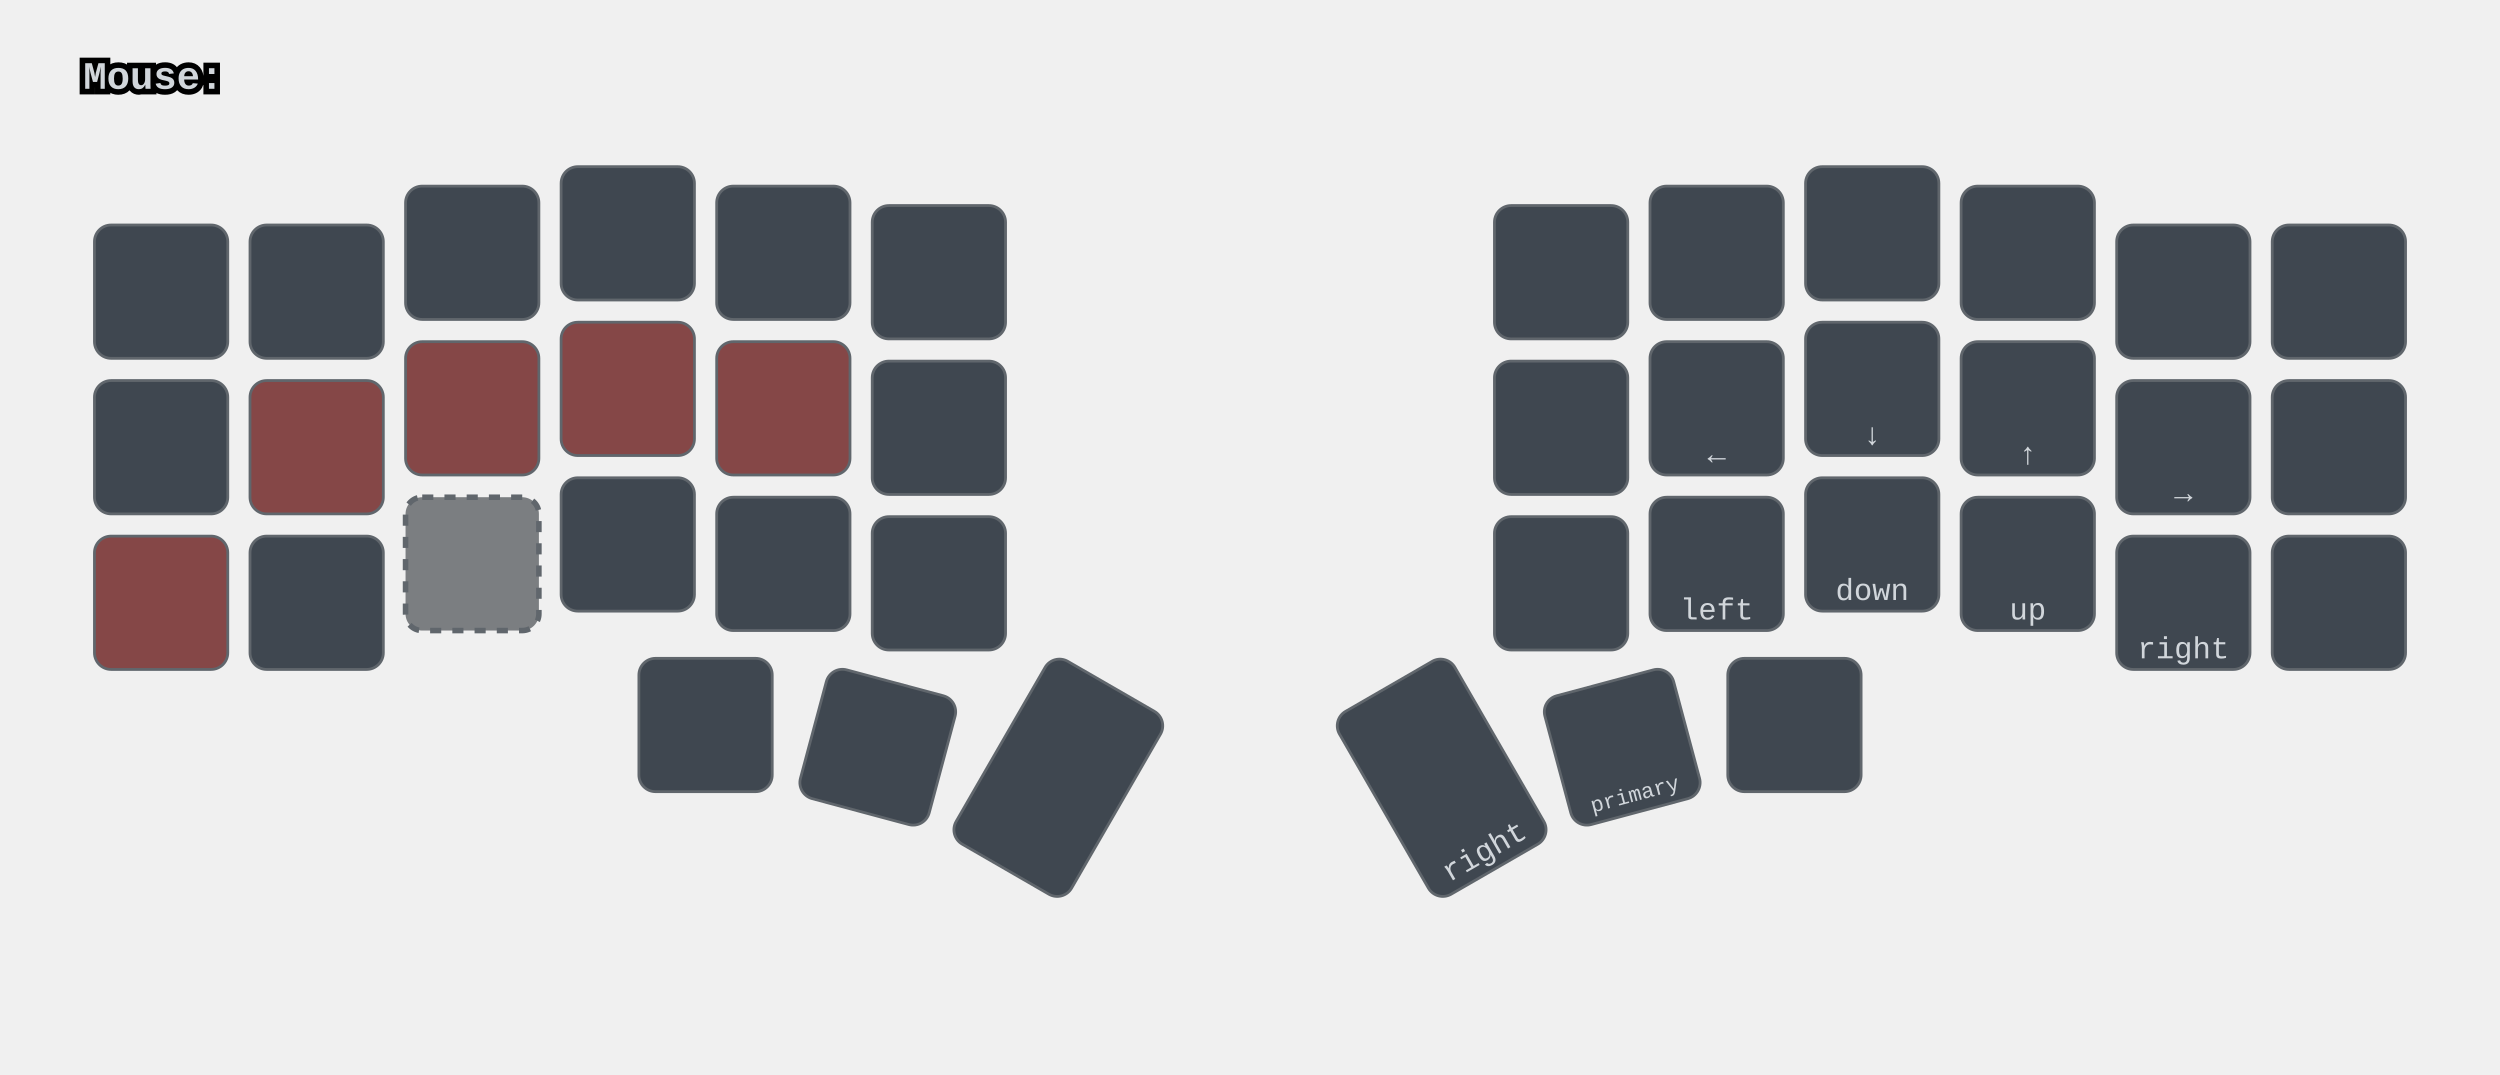
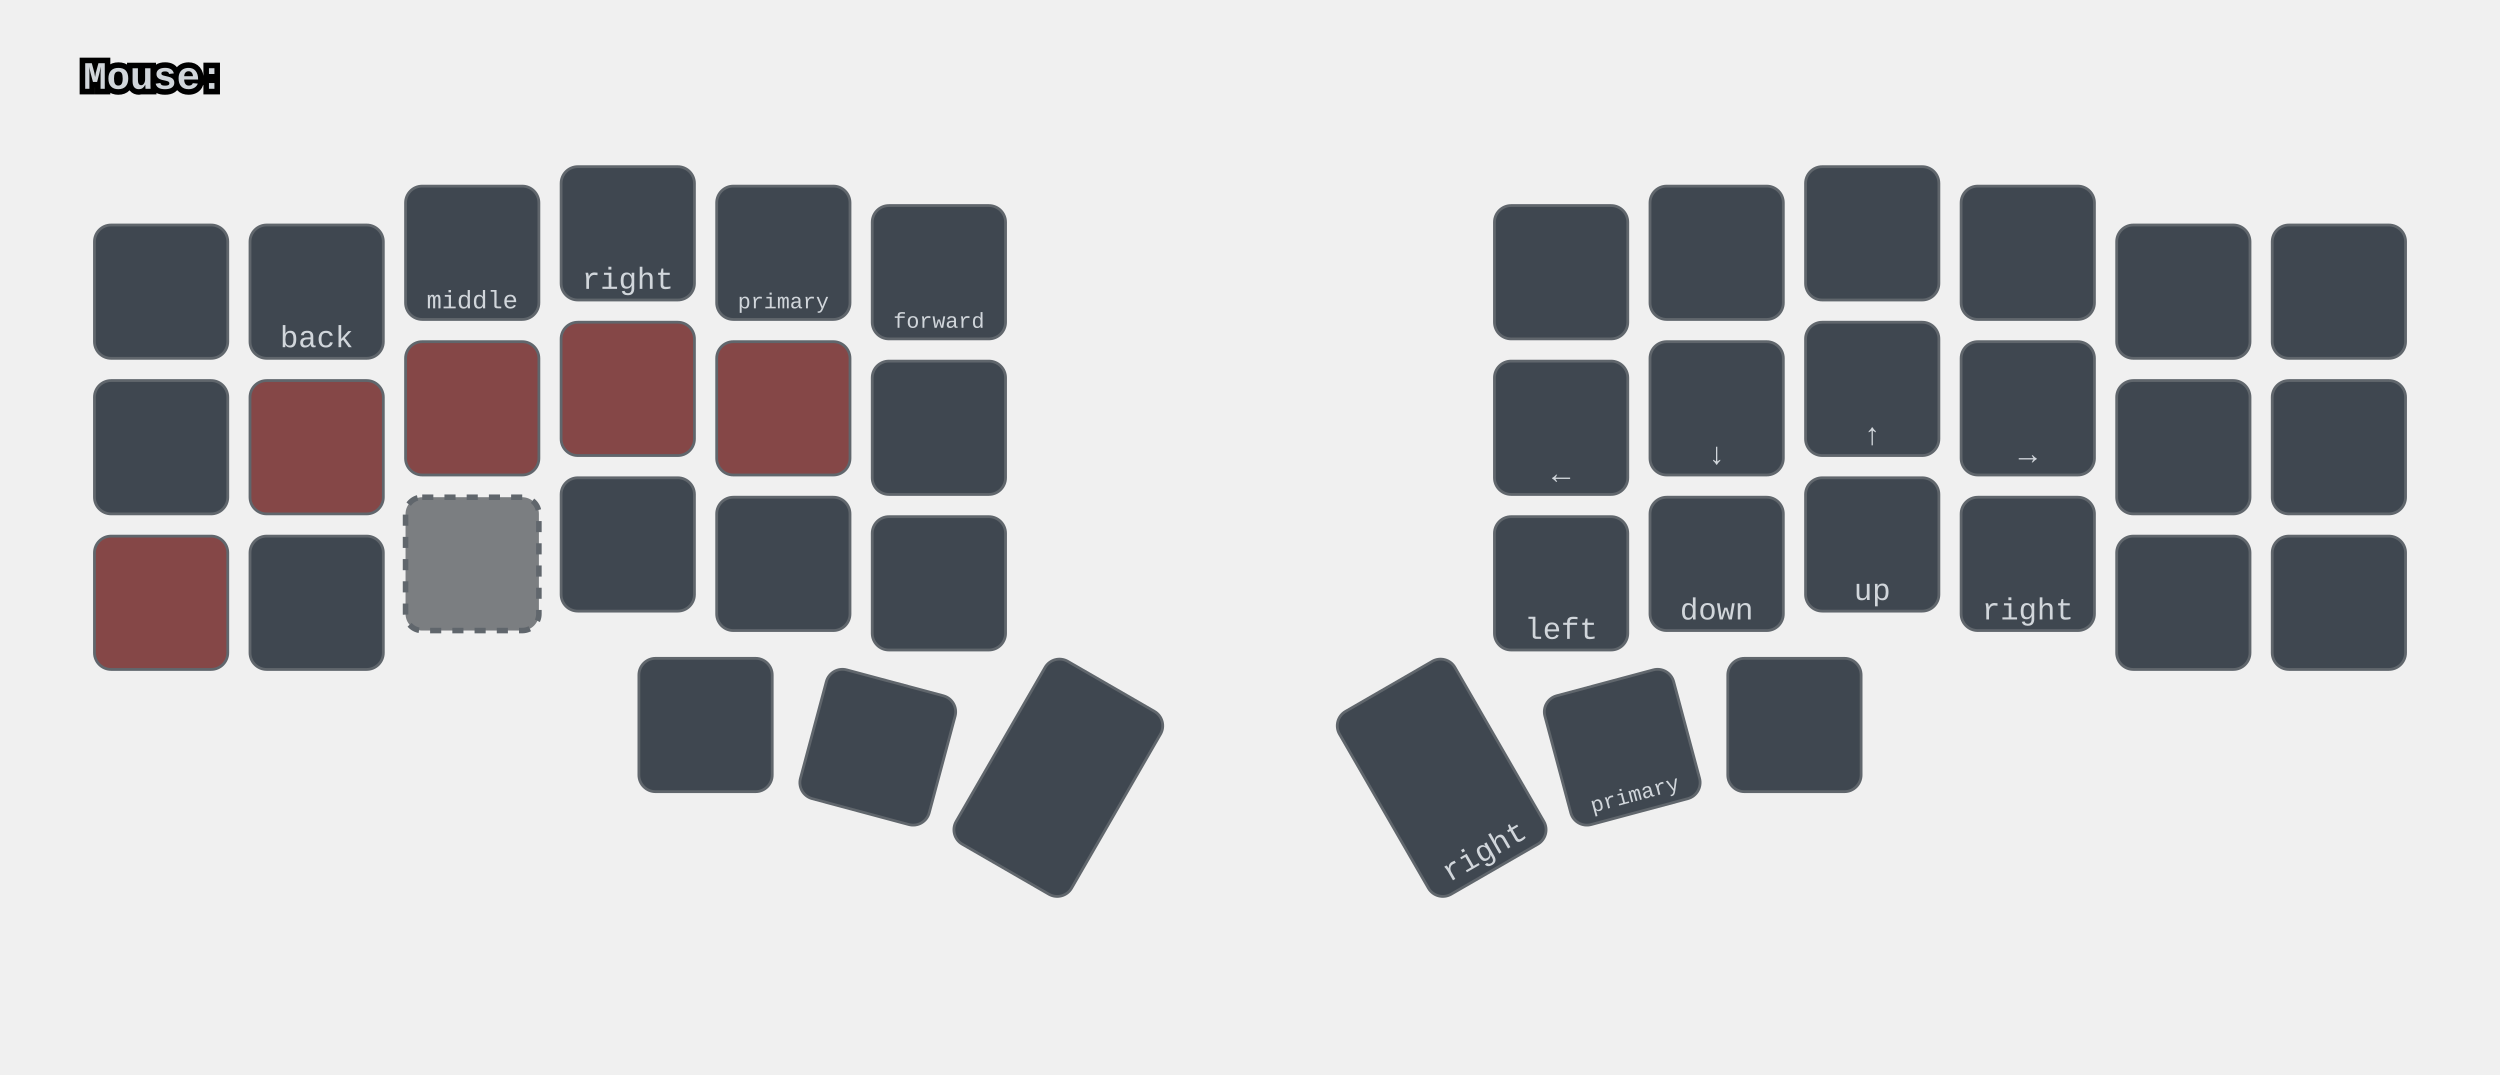
<svg xmlns="http://www.w3.org/2000/svg" xmlns:xlink="http://www.w3.org/1999/xlink" width="900" height="387" viewBox="0 0 900 387" class="keymap">
  <defs>/* start glyphs */
<svg id="mdi:apple-keyboard-caps">
      <svg id="mdi-apple-keyboard-caps" viewBox="0 0 24 24">
        <path d="M15,14V8H17.17L12,2.83L6.83,8H9V14H15M12,0L22,10H17V16H7V10H2L12,0M7,18H17V24H7V18M15,20H9V22H15V20Z" />
      </svg>
    </svg>
    <svg id="mdi:apple-keyboard-command">
      <svg id="mdi-apple-keyboard-command" viewBox="0 0 24 24">
        <path d="M6,2A4,4 0 0,1 10,6V8H14V6A4,4 0 0,1 18,2A4,4 0 0,1 22,6A4,4 0 0,1 18,10H16V14H18A4,4 0 0,1 22,18A4,4 0 0,1 18,22A4,4 0 0,1 14,18V16H10V18A4,4 0 0,1 6,22A4,4 0 0,1 2,18A4,4 0 0,1 6,14H8V10H6A4,4 0 0,1 2,6A4,4 0 0,1 6,2M16,18A2,2 0 0,0 18,20A2,2 0 0,0 20,18A2,2 0 0,0 18,16H16V18M14,10H10V14H14V10M6,16A2,2 0 0,0 4,18A2,2 0 0,0 6,20A2,2 0 0,0 8,18V16H6M8,6A2,2 0 0,0 6,4A2,2 0 0,0 4,6A2,2 0 0,0 6,8H8V6M18,8A2,2 0 0,0 20,6A2,2 0 0,0 18,4A2,2 0 0,0 16,6V8H18Z" />
      </svg>
    </svg>
    <svg id="mdi:apple-keyboard-control">
      <svg id="mdi-apple-keyboard-control" viewBox="0 0 24 24">
        <path d="M19.78,11.78L18.36,13.19L12,6.83L5.64,13.19L4.22,11.78L12,4L19.78,11.78Z" />
      </svg>
    </svg>
    <svg id="mdi:apple-keyboard-option">
      <svg id="mdi-apple-keyboard-option" viewBox="0 0 24 24">
        <path d="M3,4H9.11L16.15,18H21V20H14.88L7.84,6H3V4M14,4H21V6H14V4Z" />
      </svg>
    </svg>
    <svg id="mdi:apple-keyboard-shift">
      <svg id="mdi-apple-keyboard-shift" viewBox="0 0 24 24">
        <path d="M15,18V12H17.17L12,6.83L6.83,12H9V18H15M12,4L22,14H17V20H7V14H2L12,4Z" />
      </svg>
    </svg>
    <svg id="mdi:backspace">
      <svg id="mdi-backspace" viewBox="0 0 24 24">
        <path d="M22,3H7C6.31,3 5.77,3.35 5.41,3.88L0,12L5.41,20.11C5.77,20.64 6.31,21 7,21H22A2,2 0 0,0 24,19V5A2,2 0 0,0 22,3M19,15.59L17.59,17L14,13.41L10.41,17L9,15.59L12.59,12L9,8.41L10.41,7L14,10.59L17.59,7L19,8.41L15.41,12" />
      </svg>
    </svg>
    <svg id="mdi:backspace-reverse">
      <svg id="mdi-backspace-reverse" viewBox="0 0 24 24">
        <path d="M2,21H17C17.7,21 18.2,20.6 18.6,20.1L24,12L18.6,3.9C18.2,3.4 17.7,3 17,3H2A2,2 0 0,0 0,5V19A2,2 0 0,0 2,21M5,8.4L6.4,7L10,10.6L13.6,7L15,8.4L11.4,12L15,15.6L13.6,17L10,13.4L6.4,17L5,15.6L8.6,12" />
      </svg>
    </svg>
    <svg id="mdi:bluetooth-connect">
      <svg id="mdi-bluetooth-connect" viewBox="0 0 24 24">
        <path d="M19,10L17,12L19,14L21,12M14.88,16.29L13,18.17V14.41M13,5.83L14.88,7.71L13,9.58M17.71,7.71L12,2H11V9.58L6.41,5L5,6.41L10.59,12L5,17.58L6.41,19L11,14.41V22H12L17.71,16.29L13.41,12M7,12L5,10L3,12L5,14L7,12Z" />
      </svg>
    </svg>
    <svg id="mdi:bluetooth-off">
      <svg id="mdi-bluetooth-off" viewBox="0 0 24 24">
        <path d="M13,5.83L14.88,7.71L13.28,9.31L14.69,10.72L17.71,7.7L12,2H11V7.03L13,9.03M5.41,4L4,5.41L10.59,12L5,17.59L6.41,19L11,14.41V22H12L16.29,17.71L18.59,20L20,18.59M13,18.17V14.41L14.88,16.29" />
      </svg>
    </svg>
    <svg id="mdi:brightness-5">
      <svg id="mdi-brightness-5" viewBox="0 0 24 24">
        <path d="M12,18A6,6 0 0,1 6,12A6,6 0 0,1 12,6A6,6 0 0,1 18,12A6,6 0 0,1 12,18M20,15.31L23.31,12L20,8.69V4H15.31L12,0.69L8.69,4H4V8.69L0.69,12L4,15.31V20H8.69L12,23.31L15.31,20H20V15.31Z" />
      </svg>
    </svg>
    <svg id="mdi:brightness-7">
      <svg id="mdi-brightness-7" viewBox="0 0 24 24">
        <path d="M12,8A4,4 0 0,0 8,12A4,4 0 0,0 12,16A4,4 0 0,0 16,12A4,4 0 0,0 12,8M12,18A6,6 0 0,1 6,12A6,6 0 0,1 12,6A6,6 0 0,1 18,12A6,6 0 0,1 12,18M20,8.69V4H15.31L12,0.69L8.69,4H4V8.69L0.69,12L4,15.31V20H8.69L12,23.31L15.31,20H20V15.31L23.31,12L20,8.69Z" />
      </svg>
    </svg>
    <svg id="mdi:code-block-tags">
      <svg id="mdi-code-block-tags" viewBox="0 0 24 24">
        <path d="M5.59 3.41L7 4.82L3.82 8L7 11.18L5.59 12.6L1 8L5.59 3.41M11.41 3.41L16 8L11.41 12.6L10 11.18L13.18 8L10 4.82L11.41 3.41M22 6V18C22 19.11 21.11 20 20 20H4C2.9 20 2 19.11 2 18V14H4V18H20V6H17.03V4H20C21.11 4 22 4.89 22 6Z" />
      </svg>
    </svg>
    <svg id="mdi:content-copy">
      <svg id="mdi-content-copy" viewBox="0 0 24 24">
        <path d="M19,21H8V7H19M19,5H8A2,2 0 0,0 6,7V21A2,2 0 0,0 8,23H19A2,2 0 0,0 21,21V7A2,2 0 0,0 19,5M16,1H4A2,2 0 0,0 2,3V17H4V3H16V1Z" />
      </svg>
    </svg>
    <svg id="mdi:content-cut">
      <svg id="mdi-content-cut" viewBox="0 0 24 24">
        <path d="M19,3L13,9L15,11L22,4V3M12,12.5A0.5,0.5 0 0,1 11.5,12A0.5,0.5 0 0,1 12,11.5A0.5,0.5 0 0,1 12.5,12A0.5,0.5 0 0,1 12,12.5M6,20A2,2 0 0,1 4,18C4,16.89 4.9,16 6,16A2,2 0 0,1 8,18C8,19.11 7.1,20 6,20M6,8A2,2 0 0,1 4,6C4,4.89 4.9,4 6,4A2,2 0 0,1 8,6C8,7.11 7.1,8 6,8M9.64,7.64C9.87,7.14 10,6.59 10,6A4,4 0 0,0 6,2A4,4 0 0,0 2,6A4,4 0 0,0 6,10C6.59,10 7.14,9.87 7.64,9.64L10,12L7.64,14.36C7.14,14.13 6.59,14 6,14A4,4 0 0,0 2,18A4,4 0 0,0 6,22A4,4 0 0,0 10,18C10,17.41 9.87,16.86 9.64,16.36L12,14L19,21H22V20L9.64,7.64Z" />
      </svg>
    </svg>
    <svg id="mdi:content-paste">
      <svg id="mdi-content-paste" viewBox="0 0 24 24">
        <path d="M19,20H5V4H7V7H17V4H19M12,2A1,1 0 0,1 13,3A1,1 0 0,1 12,4A1,1 0 0,1 11,3A1,1 0 0,1 12,2M19,2H14.82C14.4,0.84 13.3,0 12,0C10.7,0 9.6,0.84 9.18,2H5A2,2 0 0,0 3,4V20A2,2 0 0,0 5,22H19A2,2 0 0,0 21,20V4A2,2 0 0,0 19,2Z" />
      </svg>
    </svg>
    <svg id="mdi:dock-window">
      <svg id="mdi-dock-window" viewBox="0 0 24 24">
        <path d="M18 18V20H4A2 2 0 0 1 2 18V8H4V18M22 6V14A2 2 0 0 1 20 16H8A2 2 0 0 1 6 14V6A2 2 0 0 1 8 4H20A2 2 0 0 1 22 6M20 6H8V14H20Z" />
      </svg>
    </svg>
    <svg id="mdi:folder-search-outline">
      <svg id="mdi-folder-search-outline" viewBox="0 0 24 24">
        <path d="M16.5,12C19,12 21,14 21,16.5C21,17.38 20.75,18.21 20.31,18.9L23.39,22L22,23.39L18.88,20.32C18.19,20.75 17.37,21 16.5,21C14,21 12,19 12,16.5C12,14 14,12 16.5,12M16.5,14A2.5,2.5 0 0,0 14,16.5A2.5,2.5 0 0,0 16.5,19A2.5,2.5 0 0,0 19,16.5A2.5,2.5 0 0,0 16.5,14M19,8H3V18H10.17C10.34,18.72 10.63,19.39 11,20H3C1.89,20 1,19.1 1,18V6C1,4.89 1.89,4 3,4H9L11,6H19A2,2 0 0,1 21,8V11.81C20.42,11.26 19.75,10.81 19,10.5V8Z" />
      </svg>
    </svg>
    <svg id="mdi:format-letter-ends-with">
      <svg id="mdi-format-letter-ends-with" viewBox="0 0 24 24">
        <path d="M11.14 4L6.43 16H8.36L9.32 13.43H14.67L15.64 16H17.57L12.86 4M12 6.29L14.03 11.71H9.96M20 14V18H2V20H22V14Z" />
      </svg>
    </svg>
    <svg id="mdi:format-letter-starts-with">
      <svg id="mdi-format-letter-starts-with" viewBox="0 0 24 24">
        <path d="M11.14 4L6.43 16H8.36L9.32 13.43H14.67L15.64 16H17.57L12.86 4M12 6.29L14.03 11.71H9.96M4 18V15H2V20H22V18Z" />
      </svg>
    </svg>
    <svg id="mdi:format-pilcrow-arrow-left">
      <svg id="mdi-format-pilcrow-arrow-left" viewBox="0 0 24 24">
        <path d="M8,17V14L4,18L8,22V19H20V17M10,10V15H12V4H14V15H16V4H18V2H10A4,4 0 0,0 6,6A4,4 0 0,0 10,10Z" />
      </svg>
    </svg>
    <svg id="mdi:format-pilcrow-arrow-right">
      <svg id="mdi-format-pilcrow-arrow-right" viewBox="0 0 24 24">
        <path d="M21,18L17,14V17H5V19H17V22M9,10V15H11V4H13V15H15V4H17V2H9A4,4 0 0,0 5,6A4,4 0 0,0 9,10Z" />
      </svg>
    </svg>
    <svg id="mdi:keyboard-return">
      <svg id="mdi-keyboard-return" viewBox="0 0 24 24">
        <path d="M19,7V11H5.83L9.41,7.41L8,6L2,12L8,18L9.41,16.58L5.83,13H21V7H19Z" />
      </svg>
    </svg>
    <svg id="mdi:keyboard-space">
      <svg id="mdi-keyboard-space" viewBox="0 0 24 24">
        <path d="M3 15H5V19H19V15H21V19C21 20.1 20.1 21 19 21H5C3.9 21 3 20.1 3 19V15Z" />
      </svg>
    </svg>
    <svg id="mdi:keyboard-tab">
      <svg id="mdi-keyboard-tab" viewBox="0 0 24 24">
        <path d="M20,18H22V6H20M11.59,7.41L15.17,11H1V13H15.17L11.59,16.58L13,18L19,12L13,6L11.59,7.41Z" />
      </svg>
    </svg>
    <svg id="mdi:keyboard-variant">
      <svg id="mdi-keyboard-variant" viewBox="0 0 24 24">
        <path d="M6,16H18V18H6V16M6,13V15H2V13H6M7,15V13H10V15H7M11,15V13H13V15H11M14,15V13H17V15H14M18,15V13H22V15H18M2,10H5V12H2V10M19,12V10H22V12H19M18,12H16V10H18V12M8,12H6V10H8V12M12,12H9V10H12V12M15,12H13V10H15V12M2,9V7H4V9H2M5,9V7H7V9H5M8,9V7H10V9H8M11,9V7H13V9H11M14,9V7H16V9H14M17,9V7H22V9H17Z" />
      </svg>
    </svg>
    <svg id="mdi:lightbulb-on-20">
      <svg id="mdi-lightbulb-on-20" viewBox="0 0 24 24">
        <path d="M1 11H4V13H1V11M4.9 3.5L3.5 4.9L5.6 7L7 5.6L4.9 3.5M13 1H11V4H13V1M20 11V13H23V11H20M10 22C10 22.6 10.4 23 11 23H13C13.6 23 14 22.6 14 22V21H10V22M19.1 3.5L17 5.6L18.4 7L20.5 4.9L19.1 3.5M18 12C18 14.2 16.8 16.2 15 17.2V19C15 19.6 14.6 20 14 20H10C9.4 20 9 19.6 9 19V17.2C7.2 16.2 6 14.2 6 12C6 8.7 8.7 6 12 6S18 8.7 18 12M16 12C16 9.79 14.21 8 12 8S8 9.79 8 12 9.79 16 12 16 16 14.21 16 12Z" />
      </svg>
    </svg>
    <svg id="mdi:lightbulb-on-90">
      <svg id="mdi-lightbulb-on-90" viewBox="0 0 24 24">
        <path d="M7 5.6L5.6 7L3.5 4.9L4.9 3.5L7 5.6M10 22C10 22.6 10.4 23 11 23H13C13.6 23 14 22.6 14 22V21H10V22M1 13H4V11H1V13M13 1H11V4H13V1M20 11V13H23V11H20M19.1 3.5L17 5.6L18.4 7L20.5 4.9L19.1 3.5M18 12C18 14.2 16.8 16.2 15 17.2V19C15 19.6 14.6 20 14 20H10C9.4 20 9 19.6 9 19V17.2C7.2 16.2 6 14.2 6 12C6 8.7 8.7 6 12 6S18 8.7 18 12M12 8C11 8 10.09 8.38 9.39 9H14.61C13.91 8.38 13 8 12 8Z" />
      </svg>
    </svg>
    <svg id="mdi:lock-outline">
      <svg id="mdi-lock-outline" viewBox="0 0 24 24">
        <path d="M12,17C10.89,17 10,16.1 10,15C10,13.89 10.89,13 12,13A2,2 0 0,1 14,15A2,2 0 0,1 12,17M18,20V10H6V20H18M18,8A2,2 0 0,1 20,10V20A2,2 0 0,1 18,22H6C4.89,22 4,21.1 4,20V10C4,8.89 4.89,8 6,8H7V6A5,5 0 0,1 12,1A5,5 0 0,1 17,6V8H18M12,3A3,3 0 0,0 9,6V8H15V6A3,3 0 0,0 12,3Z" />
      </svg>
    </svg>
    <svg id="mdi:mouse">
      <svg id="mdi-mouse" viewBox="0 0 24 24">
        <path d="M11,1.07C7.05,1.56 4,4.92 4,9H11M4,15A8,8 0 0,0 12,23A8,8 0 0,0 20,15V11H4M13,1.07V9H20C20,4.92 16.94,1.56 13,1.07Z" />
      </svg>
    </svg>
    <svg id="mdi:mouse-left-click-outline">
      <svg id="mdi-mouse-left-click-outline" viewBox="0 0 24 24">
        <path d="M13 9V1.07C13.7 1.16 14.37 1.33 15 1.59C17.33 2.53 19.11 4.53 19.75 7C19.91 7.64 20 8.31 20 9H13M17.66 7C17.18 5.65 16.23 4.5 15 3.81V7H17.66M6 15V13H18V15C18 16.59 17.37 18.12 16.24 19.24C15.12 20.37 13.59 21 12 21C10.41 21 8.88 20.37 7.76 19.24C6.63 18.12 6 16.59 6 15M4 15C4 17.12 4.84 19.16 6.34 20.66C7.84 22.16 9.88 23 12 23C14.12 23 16.16 22.16 17.66 20.66C19.16 19.16 20 17.12 20 15V11H4V15M11 9V1.07C7.06 1.56 4 4.92 4 9H11Z" />
      </svg>
    </svg>
    <svg id="mdi:mouse-right-click-outline">
      <svg id="mdi-mouse-right-click-outline" viewBox="0 0 24 24">
        <path d="M13 9V1.07C16.94 1.56 20 4.92 20 9H13M11 9V1.07C10.3 1.16 9.63 1.33 9 1.59C6.67 2.53 4.89 4.53 4.25 7C4.09 7.64 4 8.31 4 9H11M6.34 7C6.82 5.65 7.78 4.5 9 3.81V7H6.34M6 15V13H18V15C18 16.59 17.37 18.12 16.24 19.24C15.12 20.37 13.59 21 12 21C10.41 21 8.88 20.37 7.76 19.24C6.63 18.12 6 16.59 6 15M4 15C4 17.12 4.84 19.16 6.34 20.66C7.84 22.16 9.88 23 12 23C14.12 23 16.16 22.16 17.66 20.66C19.16 19.16 20 17.12 20 15V11H4V15Z" />
      </svg>
    </svg>
    <svg id="mdi:numeric-1-box-multiple-outline">
      <svg id="mdi-numeric-1-box-multiple-outline" viewBox="0 0 24 24">
        <path d="M21,17H7V3H21M21,1H7A2,2 0 0,0 5,3V17A2,2 0 0,0 7,19H21A2,2 0 0,0 23,17V3A2,2 0 0,0 21,1M14,15H16V5H12V7H14M3,5H1V21A2,2 0 0,0 3,23H19V21H3V5Z" />
      </svg>
    </svg>
    <svg id="mdi:numeric-2-box-multiple-outline">
      <svg id="mdi-numeric-2-box-multiple-outline" viewBox="0 0 24 24">
        <path d="M17,13H13V11H15A2,2 0 0,0 17,9V7C17,5.89 16.1,5 15,5H11V7H15V9H13A2,2 0 0,0 11,11V15H17M21,17H7V3H21M21,1H7A2,2 0 0,0 5,3V17A2,2 0 0,0 7,19H21A2,2 0 0,0 23,17V3A2,2 0 0,0 21,1M3,5H1V21A2,2 0 0,0 3,23H19V21H3V5Z" />
      </svg>
    </svg>
    <svg id="mdi:numeric-3-box-multiple-outline">
      <svg id="mdi-numeric-3-box-multiple-outline" viewBox="0 0 24 24">
        <path d="M17,13V11.5A1.5,1.5 0 0,0 15.5,10A1.5,1.5 0 0,0 17,8.5V7C17,5.89 16.1,5 15,5H11V7H15V9H13V11H15V13H11V15H15A2,2 0 0,0 17,13M3,5H1V21A2,2 0 0,0 3,23H19V21H3M21,17H7V3H21M21,1H7A2,2 0 0,0 5,3V17A2,2 0 0,0 7,19H21A2,2 0 0,0 23,17V3A2,2 0 0,0 21,1Z" />
      </svg>
    </svg>
    <svg id="mdi:numeric-4-box-multiple-outline">
      <svg id="mdi-numeric-4-box-multiple-outline" viewBox="0 0 24 24">
        <path d="M21,17H7V3H21M21,1H7A2,2 0 0,0 5,3V17A2,2 0 0,0 7,19H21A2,2 0 0,0 23,17V3A2,2 0 0,0 21,1M15,15H17V5H15V9H13V5H11V11H15M3,5H1V21A2,2 0 0,0 3,23H19V21H3V5Z" />
      </svg>
    </svg>
    <svg id="mdi:numeric-5-box-multiple-outline">
      <svg id="mdi-numeric-5-box-multiple-outline" viewBox="0 0 24 24">
        <path d="M17,13V11C17,9.89 16.1,9 15,9H13V7H17V5H11V11H15V13H11V15H15A2,2 0 0,0 17,13M3,5H1V21A2,2 0 0,0 3,23H19V21H3M21,17H7V3H21M21,1H7A2,2 0 0,0 5,3V17A2,2 0 0,0 7,19H21A2,2 0 0,0 23,17V3A2,2 0 0,0 21,1Z" />
      </svg>
    </svg>
    <svg id="mdi:numeric-6-box-multiple-outline">
      <svg id="mdi-numeric-6-box-multiple-outline" viewBox="0 0 24 24">
        <path d="M13,11H15V13H13M13,15H15A2,2 0 0,0 17,13V11C17,9.89 16.1,9 15,9H13V7H17V5H13A2,2 0 0,0 11,7V13C11,14.11 11.9,15 13,15M21,17H7V3H21M21,1H7A2,2 0 0,0 5,3V17A2,2 0 0,0 7,19H21A2,2 0 0,0 23,17V3A2,2 0 0,0 21,1M3,5H1V21A2,2 0 0,0 3,23H19V21H3V5Z" />
      </svg>
    </svg>
    <svg id="mdi:numeric-7-box-multiple-outline">
      <svg id="mdi-numeric-7-box-multiple-outline" viewBox="0 0 24 24">
        <path d="M13,15L17,7V5H11V7H15L11,15M21,17H7V3H21M21,1H7A2,2 0 0,0 5,3V17A2,2 0 0,0 7,19H21A2,2 0 0,0 23,17V3A2,2 0 0,0 21,1M3,5H1V21A2,2 0 0,0 3,23H19V21H3V5Z" />
      </svg>
    </svg>
    <svg id="mdi:numeric-8-box-multiple-outline">
      <svg id="mdi-numeric-8-box-multiple-outline" viewBox="0 0 24 24">
        <path d="M13,11H15V13H13M13,7H15V9H13M13,15H15A2,2 0 0,0 17,13V11.5A1.5,1.5 0 0,0 15.5,10A1.5,1.5 0 0,0 17,8.5V7C17,5.89 16.1,5 15,5H13A2,2 0 0,0 11,7V8.5A1.5,1.5 0 0,0 12.5,10A1.5,1.5 0 0,0 11,11.5V13C11,14.11 11.9,15 13,15M21,17H7V3H21M21,1H7A2,2 0 0,0 5,3V17A2,2 0 0,0 7,19H21A2,2 0 0,0 23,17V3A2,2 0 0,0 21,1M3,5H1V21A2,2 0 0,0 3,23H19V21H3V5Z" />
      </svg>
    </svg>
    <svg id="mdi:palette-outline">
      <svg id="mdi-palette-outline" viewBox="0 0 24 24">
        <path d="M12,22A10,10 0 0,1 2,12A10,10 0 0,1 12,2C17.5,2 22,6 22,11A6,6 0 0,1 16,17H14.2C13.9,17 13.7,17.2 13.7,17.5C13.7,17.6 13.8,17.7 13.8,17.8C14.2,18.3 14.4,18.9 14.4,19.5C14.5,20.9 13.4,22 12,22M12,4A8,8 0 0,0 4,12A8,8 0 0,0 12,20C12.3,20 12.5,19.8 12.5,19.5C12.5,19.3 12.4,19.2 12.4,19.1C12,18.6 11.8,18.1 11.8,17.5C11.8,16.1 12.9,15 14.3,15H16A4,4 0 0,0 20,11C20,7.1 16.4,4 12,4M6.5,10C7.3,10 8,10.7 8,11.5C8,12.3 7.3,13 6.5,13C5.7,13 5,12.3 5,11.5C5,10.7 5.7,10 6.5,10M9.5,6C10.3,6 11,6.7 11,7.5C11,8.3 10.3,9 9.5,9C8.7,9 8,8.3 8,7.5C8,6.7 8.7,6 9.5,6M14.5,6C15.3,6 16,6.7 16,7.5C16,8.3 15.3,9 14.5,9C13.7,9 13,8.3 13,7.5C13,6.7 13.7,6 14.5,6M17.5,10C18.3,10 19,10.7 19,11.5C19,12.3 18.3,13 17.5,13C16.7,13 16,12.3 16,11.5C16,10.7 16.7,10 17.5,10Z" />
      </svg>
    </svg>
    <svg id="mdi:play-pause">
      <svg id="mdi-play-pause" viewBox="0 0 24 24">
        <path d="M3,5V19L11,12M13,19H16V5H13M18,5V19H21V5" />
      </svg>
    </svg>
    <svg id="mdi:power">
      <svg id="mdi-power" viewBox="0 0 24 24">
        <path d="M16.56,5.44L15.11,6.89C16.84,7.94 18,9.83 18,12A6,6 0 0,1 12,18A6,6 0 0,1 6,12C6,9.83 7.16,7.94 8.88,6.88L7.44,5.44C5.36,6.88 4,9.28 4,12A8,8 0 0,0 12,20A8,8 0 0,0 20,12C20,9.28 18.64,6.88 16.56,5.44M13,3H11V13H13" />
      </svg>
    </svg>
    <svg id="mdi:power-plug-outline">
      <svg id="mdi-power-plug-outline" viewBox="0 0 24 24">
        <path d="M16 7V3H14V7H10V3H8V7C7 7 6 8 6 9V14.5L9.5 18V21H14.5V18L18 14.5V9C18 8 17 7 16 7M16 13.67L13.09 16.59L12.67 17H11.33L10.92 16.59L8 13.67V9.09C8 9.06 8.06 9 8.09 9H15.92C15.95 9 16 9.06 16 9.09V13.67Z" />
      </svg>
    </svg>
    <svg id="mdi:redo">
      <svg id="mdi-redo" viewBox="0 0 24 24">
        <path d="M18.4,10.6C16.55,9 14.15,8 11.5,8C6.85,8 2.92,11.03 1.54,15.22L3.9,16C4.95,12.81 7.95,10.5 11.5,10.5C13.45,10.5 15.23,11.22 16.62,12.38L13,16H22V7L18.4,10.6Z" />
      </svg>
    </svg>
    <svg id="mdi:restart">
      <svg id="mdi-restart" viewBox="0 0 24 24">
        <path d="M12,4C14.1,4 16.1,4.8 17.6,6.3C20.7,9.4 20.7,14.5 17.6,17.6C15.8,19.5 13.3,20.2 10.9,19.9L11.4,17.9C13.1,18.1 14.9,17.5 16.2,16.2C18.5,13.9 18.5,10.1 16.2,7.7C15.1,6.6 13.5,6 12,6V10.6L7,5.6L12,0.6V4M6.3,17.6C3.7,15 3.3,11 5.1,7.9L6.6,9.4C5.5,11.6 5.9,14.4 7.8,16.2C8.3,16.7 8.9,17.1 9.6,17.4L9,19.4C8,19 7.1,18.4 6.3,17.6Z" />
      </svg>
    </svg>
    <svg id="mdi:skip-backward">
      <svg id="mdi-skip-backward" viewBox="0 0 24 24">
        <path d="M20,5V19L13,12M6,5V19H4V5M13,5V19L6,12" />
      </svg>
    </svg>
    <svg id="mdi:skip-forward">
      <svg id="mdi-skip-forward" viewBox="0 0 24 24">
        <path d="M4,5V19L11,12M18,5V19H20V5M11,5V19L18,12" />
      </svg>
    </svg>
    <svg id="mdi:stop">
      <svg id="mdi-stop" viewBox="0 0 24 24">
        <path d="M18,18H6V6H18V18Z" />
      </svg>
    </svg>
    <svg id="mdi:undo">
      <svg id="mdi-undo" viewBox="0 0 24 24">
        <path d="M12.5,8C9.85,8 7.45,9 5.6,10.6L2,7V16H11L7.38,12.38C8.77,11.22 10.54,10.5 12.5,10.5C16.04,10.5 19.05,12.81 20.1,16L22.47,15.22C21.08,11.03 17.15,8 12.5,8Z" />
      </svg>
    </svg>
    <svg id="mdi:unfold-more-horizontal">
      <svg id="mdi-unfold-more-horizontal" viewBox="0 0 24 24">
        <path d="M12,18.17L8.83,15L7.42,16.41L12,21L16.59,16.41L15.17,15M12,5.83L15.17,9L16.58,7.59L12,3L7.41,7.59L8.83,9L12,5.83Z" />
      </svg>
    </svg>
    <svg id="mdi:unfold-more-vertical">
      <svg id="mdi-unfold-more-vertical" viewBox="0 0 24 24">
        <path d="M18.17,12L15,8.83L16.41,7.41L21,12L16.41,16.58L15,15.17L18.17,12M5.83,12L9,15.17L7.59,16.59L3,12L7.59,7.42L9,8.83L5.83,12Z" />
      </svg>
    </svg>
    <svg id="mdi:usb">
      <svg id="mdi-usb" viewBox="0 0 24 24">
        <path d="M15,7V11H16V13H13V5H15L12,1L9,5H11V13H8V10.93C8.7,10.56 9.2,9.85 9.2,9C9.2,7.78 8.21,6.8 7,6.8C5.78,6.8 4.8,7.78 4.8,9C4.8,9.85 5.3,10.56 6,10.93V13A2,2 0 0,0 8,15H11V18.05C10.29,18.41 9.8,19.15 9.8,20A2.2,2.2 0 0,0 12,22.2A2.2,2.2 0 0,0 14.2,20C14.2,19.15 13.71,18.41 13,18.05V15H16A2,2 0 0,0 18,13V11H19V7H15Z" />
      </svg>
    </svg>
    <svg id="mdi:view-dashboard-outline">
      <svg id="mdi-view-dashboard-outline" viewBox="0 0 24 24">
        <path d="M19,5V7H15V5H19M9,5V11H5V5H9M19,13V19H15V13H19M9,17V19H5V17H9M21,3H13V9H21V3M11,3H3V13H11V3M21,11H13V21H21V11M11,15H3V21H11V15Z" />
      </svg>
    </svg>
    <svg id="mdi:volume-minus">
      <svg id="mdi-volume-minus" viewBox="0 0 24 24">
        <path d="M3,9H7L12,4V20L7,15H3V9M14,11H22V13H14V11Z" />
      </svg>
    </svg>
    <svg id="mdi:volume-off">
      <svg id="mdi-volume-off" viewBox="0 0 24 24">
        <path d="M12,4L9.91,6.09L12,8.18M4.27,3L3,4.27L7.73,9H3V15H7L12,20V13.27L16.25,17.53C15.58,18.04 14.83,18.46 14,18.7V20.77C15.38,20.45 16.63,19.82 17.68,18.96L19.73,21L21,19.73L12,10.73M19,12C19,12.94 18.8,13.82 18.46,14.64L19.97,16.15C20.62,14.91 21,13.5 21,12C21,7.72 18,4.14 14,3.23V5.29C16.89,6.15 19,8.83 19,12M16.5,12C16.5,10.23 15.5,8.71 14,7.97V10.18L16.45,12.63C16.5,12.43 16.5,12.21 16.5,12Z" />
      </svg>
    </svg>
    <svg id="mdi:volume-plus">
      <svg id="mdi-volume-plus" viewBox="0 0 24 24">
        <path d="M3,9H7L12,4V20L7,15H3V9M14,11H17V8H19V11H22V13H19V16H17V13H14V11Z" />
      </svg>
    </svg>
    <svg id="mdi:web">
      <svg id="mdi-web" viewBox="0 0 24 24">
        <path d="M16.36,14C16.44,13.34 16.5,12.68 16.5,12C16.5,11.32 16.44,10.66 16.36,10H19.74C19.9,10.64 20,11.31 20,12C20,12.69 19.9,13.36 19.74,14M14.59,19.56C15.19,18.45 15.65,17.25 15.97,16H18.92C17.96,17.65 16.43,18.93 14.59,19.56M14.34,14H9.66C9.56,13.34 9.5,12.68 9.5,12C9.5,11.32 9.56,10.65 9.66,10H14.34C14.43,10.65 14.5,11.32 14.5,12C14.5,12.68 14.43,13.34 14.34,14M12,19.96C11.17,18.76 10.5,17.43 10.09,16H13.91C13.5,17.43 12.83,18.76 12,19.96M8,8H5.08C6.03,6.34 7.57,5.06 9.4,4.44C8.8,5.55 8.35,6.75 8,8M5.08,16H8C8.35,17.25 8.8,18.45 9.4,19.56C7.57,18.93 6.03,17.65 5.08,16M4.26,14C4.1,13.36 4,12.69 4,12C4,11.31 4.1,10.64 4.26,10H7.64C7.56,10.66 7.5,11.32 7.5,12C7.5,12.68 7.56,13.34 7.64,14M12,4.03C12.83,5.23 13.5,6.57 13.91,8H10.09C10.5,6.57 11.17,5.23 12,4.03M18.92,8H15.97C15.65,6.75 15.19,5.55 14.59,4.44C16.43,5.07 17.96,6.34 18.92,8M12,2C6.47,2 2,6.5 2,12A10,10 0 0,0 12,22A10,10 0 0,0 22,12A10,10 0 0,0 12,2Z" />
      </svg>
    </svg>
    <svg id="mdi:window-maximize">
      <svg id="mdi-window-maximize" viewBox="0 0 24 24">
        <path d="M4,4H20V20H4V4M6,8V18H18V8H6Z" />
      </svg>
    </svg>
    <svg id="mdi:window-restore">
      <svg id="mdi-window-restore" viewBox="0 0 24 24">
        <path d="M4,8H8V4H20V16H16V20H4V8M16,8V14H18V6H10V8H16M6,12V18H14V12H6Z" />
      </svg>
    </svg>
  </defs>/* end glyphs */
<style>/* inherit to force styles through use tags */
svg path {
    fill: inherit;
}

/* font and background color specifications */
svg.keymap {
    font-family: SFMono-Regular,Consolas,Liberation Mono,Menlo,monospace;
    font-size: 14px;
    font-kerning: normal;
    text-rendering: optimizeLegibility;
    fill: #24292e;
}

/* default key styling */
rect.key {
    fill: #f6f8fa;
}

rect.key, rect.combo {
    stroke: #c9cccf;
    stroke-width: 1;
}

/* default key side styling, only used is draw_key_sides is set */
rect.side {
    filter: brightness(90%);
}

/* color accent for combo boxes */
rect.combo, rect.combo-separate {
    fill: #cdf;
}

/* color accent for held keys */
rect.held, rect.combo.held {
    fill: #fdd;
}

/* color accent for ghost (optional) keys */
rect.ghost, rect.combo.ghost {
    stroke-dasharray: 4, 4;
    stroke-width: 2;
}

text {
    text-anchor: middle;
    dominant-baseline: middle;
}

/* styling for layer labels */
text.label {
    font-weight: bold;
    text-anchor: start;
    stroke: white;
    stroke-width: 4;
    paint-order: stroke;
}

/* styling for optional footer */
text.footer {
    text-anchor: end;
    dominant-baseline: auto;
    stroke: white;
    stroke-width: 4;
    paint-order: stroke;
}

- /* styling for combo tap, and key hold/shifted label text */
- text.combo, text.hold, text.shifted {
+ /* styling for combo tap, and key non-tap label text */
+ text.combo, text.hold, text.shifted, text.left, text.right, text.tl, text.tr, text.bl, text.br {
    font-size: 11px;
}

- text.hold {
+ text.hold, text.bl, text.br {
    text-anchor: middle;
    dominant-baseline: auto;
}

- text.shifted {
+ text.shifted, text.tl, text.tr {
    text-anchor: middle;
    dominant-baseline: hanging;
}

+ text.left, text.tl, text.bl {
+     text-anchor: start;
+ }
+ 
+ text.right, text.tr, text.br {
+     text-anchor: end;
+ }
+ 
+ text.layer-activator {
+     text-decoration: underline;
+ }
+ 
/* styling for hold/shifted label text in combo box */
- text.combo.hold, text.combo.shifted {
+ text.combo.hold, text.combo.shifted, text.combo.left, text.combo.right {
    font-size: 8px;
}

/* lighter symbol for transparent keys */
text.trans {
    fill: #7b7e81;
}

/* styling for combo dendrons */
path.combo {
    stroke-width: 1;
    stroke: gray;
    fill: none;
}

/* Start Tabler Icons Cleanup */
/* cannot use height/width with glyphs */
.icon-tabler &gt; path {
    fill: inherit;
    stroke: inherit;
    stroke-width: 2;
}
/* hide tabler's default box */
.icon-tabler &gt; path[stroke="none"][fill="none"] {
    visibility: hidden;
}
/* End Tabler Icons Cleanup */

svg.keymap { fill: #d1d6db; }
rect.key { fill: #3f4750; }
rect.key, rect.combo { stroke: #60666c; }
rect.combo, rect.combo-separate { fill: #1f3d7a; }
rect.held, rect.combo.held { fill: #854747; }
text.label, text.footer { stroke: black; }
text.trans { fill: #7e8184; }
path.combo { stroke: #7f7f7f; }

rect.ghost { fill: #7b7e81; }
</style>
  <g transform="translate(30, 0)" class="layer-Mouse">
-     <text x="0" y="28" class="label">Mouse:</text>
+     <text x="0" y="28" class="label" id="Mouse">Mouse:</text>
    <g transform="translate(0, 56)">
      <g transform="translate(28, 49)" class="key keypos-0">
        <rect rx="6" ry="6" x="-24" y="-24" width="48" height="48" class="key" />
      </g>
      <g transform="translate(84, 49)" class="key keypos-1">
        <rect rx="6" ry="6" x="-24" y="-24" width="48" height="48" class="key" />
+         <use href="#mdi:mouse" xlink:href="#mdi:mouse" x="-7" y="-7" height="14" width="14.0" class="key tap glyph mdi:mouse" />
+         <text x="0" y="20" class="key hold">back</text>
      </g>
      <g transform="translate(140, 35)" class="key keypos-2">
        <rect rx="6" ry="6" x="-24" y="-24" width="48" height="48" class="key" />
+         <use href="#mdi:mouse-right-click-outline" xlink:href="#mdi:mouse-right-click-outline" x="-7" y="-7" height="14" width="14.0" class="key tap glyph mdi:mouse-right-click-outline" />
+         <text x="0" y="20" class="key hold">
+           <tspan style="font-size: 83%">middle</tspan>
+         </text>
      </g>
      <g transform="translate(196, 28)" class="key keypos-3">
        <rect rx="6" ry="6" x="-24" y="-24" width="48" height="48" class="key" />
+         <use href="#mdi:mouse-right-click-outline" xlink:href="#mdi:mouse-right-click-outline" x="-7" y="-7" height="14" width="14.0" class="key tap glyph mdi:mouse-right-click-outline" />
+         <text x="0" y="20" class="key hold">right</text>
      </g>
      <g transform="translate(252, 35)" class="key keypos-4">
        <rect rx="6" ry="6" x="-24" y="-24" width="48" height="48" class="key" />
+         <use href="#mdi:mouse-left-click-outline" xlink:href="#mdi:mouse-left-click-outline" x="-7" y="-7" height="14" width="14.0" class="key tap glyph mdi:mouse-left-click-outline" />
+         <text x="0" y="20" class="key hold">
+           <tspan style="font-size: 71%">primary</tspan>
+         </text>
      </g>
      <g transform="translate(308, 42)" class="key keypos-5">
        <rect rx="6" ry="6" x="-24" y="-24" width="48" height="48" class="key" />
+         <use href="#mdi:mouse" xlink:href="#mdi:mouse" x="-7" y="-7" height="14" width="14.0" class="key tap glyph mdi:mouse" />
+         <text x="0" y="20" class="key hold">
+           <tspan style="font-size: 71%">forward</tspan>
+         </text>
      </g>
      <g transform="translate(532, 42)" class="key keypos-6">
        <rect rx="6" ry="6" x="-24" y="-24" width="48" height="48" class="key" />
      </g>
      <g transform="translate(588, 35)" class="key keypos-7">
        <rect rx="6" ry="6" x="-24" y="-24" width="48" height="48" class="key" />
        <use href="#mdi:content-cut" xlink:href="#mdi:content-cut" x="-7" y="-7" height="14" width="14.0" class="key tap glyph mdi:content-cut" />
      </g>
      <g transform="translate(644, 28)" class="key keypos-8">
        <rect rx="6" ry="6" x="-24" y="-24" width="48" height="48" class="key" />
        <use href="#mdi:content-copy" xlink:href="#mdi:content-copy" x="-7" y="-7" height="14" width="14.0" class="key tap glyph mdi:content-copy" />
      </g>
      <g transform="translate(700, 35)" class="key keypos-9">
        <rect rx="6" ry="6" x="-24" y="-24" width="48" height="48" class="key" />
        <use href="#mdi:content-paste" xlink:href="#mdi:content-paste" x="-7" y="-7" height="14" width="14.0" class="key tap glyph mdi:content-paste" />
      </g>
      <g transform="translate(756, 49)" class="key keypos-10">
        <rect rx="6" ry="6" x="-24" y="-24" width="48" height="48" class="key" />
        <use href="#mdi:undo" xlink:href="#mdi:undo" x="-7" y="-7" height="14" width="14.0" class="key tap glyph mdi:undo" />
      </g>
      <g transform="translate(812, 49)" class="key keypos-11">
        <rect rx="6" ry="6" x="-24" y="-24" width="48" height="48" class="key" />
      </g>
      <g transform="translate(28, 105)" class="key keypos-12">
        <rect rx="6" ry="6" x="-24" y="-24" width="48" height="48" class="key" />
      </g>
      <g transform="translate(84, 105)" class="key held keypos-13">
        <rect rx="6" ry="6" x="-24" y="-24" width="48" height="48" class="key held" />
-         <use href="#mdi:apple-keyboard-control" xlink:href="#mdi:apple-keyboard-control" x="-7" y="-7" height="14" width="14.0" class="key held tap glyph mdi:apple-keyboard-control" />
+         <use href="#mdi:apple-keyboard-command" xlink:href="#mdi:apple-keyboard-command" x="-7" y="-7" height="14" width="14.0" class="key held tap glyph mdi:apple-keyboard-command" />
      </g>
      <g transform="translate(140, 91)" class="key held keypos-14">
        <rect rx="6" ry="6" x="-24" y="-24" width="48" height="48" class="key held" />
        <use href="#mdi:apple-keyboard-option" xlink:href="#mdi:apple-keyboard-option" x="-7" y="-7" height="14" width="14.0" class="key held tap glyph mdi:apple-keyboard-option" />
      </g>
      <g transform="translate(196, 84)" class="key held keypos-15">
        <rect rx="6" ry="6" x="-24" y="-24" width="48" height="48" class="key held" />
-         <use href="#mdi:apple-keyboard-command" xlink:href="#mdi:apple-keyboard-command" x="-7" y="-7" height="14" width="14.0" class="key held tap glyph mdi:apple-keyboard-command" />
+         <use href="#mdi:apple-keyboard-control" xlink:href="#mdi:apple-keyboard-control" x="-7" y="-7" height="14" width="14.0" class="key held tap glyph mdi:apple-keyboard-control" />
      </g>
      <g transform="translate(252, 91)" class="key held keypos-16">
        <rect rx="6" ry="6" x="-24" y="-24" width="48" height="48" class="key held" />
        <use href="#mdi:apple-keyboard-shift" xlink:href="#mdi:apple-keyboard-shift" x="-7" y="-7" height="14" width="14.0" class="key held tap glyph mdi:apple-keyboard-shift" />
      </g>
      <g transform="translate(308, 98)" class="key keypos-17">
        <rect rx="6" ry="6" x="-24" y="-24" width="48" height="48" class="key" />
      </g>
      <g transform="translate(532, 98)" class="key keypos-18">
        <rect rx="6" ry="6" x="-24" y="-24" width="48" height="48" class="key" />
-       </g>
-       <g transform="translate(588, 91)" class="key keypos-19">
-         <rect rx="6" ry="6" x="-24" y="-24" width="48" height="48" class="key" />
        <use href="#mdi:mouse" xlink:href="#mdi:mouse" x="-7" y="-7" height="14" width="14.0" class="key tap glyph mdi:mouse" />
        <text x="0" y="20" class="key hold">←</text>
      </g>
-       <g transform="translate(644, 84)" class="key keypos-20">
+       <g transform="translate(588, 91)" class="key keypos-19">
        <rect rx="6" ry="6" x="-24" y="-24" width="48" height="48" class="key" />
        <use href="#mdi:mouse" xlink:href="#mdi:mouse" x="-7" y="-7" height="14" width="14.0" class="key tap glyph mdi:mouse" />
        <text x="0" y="20" class="key hold">↓</text>
      </g>
-       <g transform="translate(700, 91)" class="key keypos-21">
+       <g transform="translate(644, 84)" class="key keypos-20">
        <rect rx="6" ry="6" x="-24" y="-24" width="48" height="48" class="key" />
        <use href="#mdi:mouse" xlink:href="#mdi:mouse" x="-7" y="-7" height="14" width="14.0" class="key tap glyph mdi:mouse" />
        <text x="0" y="20" class="key hold">↑</text>
      </g>
-       <g transform="translate(756, 105)" class="key keypos-22">
+       <g transform="translate(700, 91)" class="key keypos-21">
        <rect rx="6" ry="6" x="-24" y="-24" width="48" height="48" class="key" />
        <use href="#mdi:mouse" xlink:href="#mdi:mouse" x="-7" y="-7" height="14" width="14.0" class="key tap glyph mdi:mouse" />
        <text x="0" y="20" class="key hold">→</text>
+       </g>
+       <g transform="translate(756, 105)" class="key keypos-22">
+         <rect rx="6" ry="6" x="-24" y="-24" width="48" height="48" class="key" />
      </g>
      <g transform="translate(812, 105)" class="key keypos-23">
        <rect rx="6" ry="6" x="-24" y="-24" width="48" height="48" class="key" />
      </g>
      <g transform="translate(28, 161)" class="key held keypos-24">
        <rect rx="6" ry="6" x="-24" y="-24" width="48" height="48" class="key held" />
        <use href="#mdi:web" xlink:href="#mdi:web" x="-7" y="-7" height="14" width="14.0" class="key held tap glyph mdi:web" />
      </g>
      <g transform="translate(84, 161)" class="key keypos-25">
        <rect rx="6" ry="6" x="-24" y="-24" width="48" height="48" class="key" />
      </g>
      <g transform="translate(140, 147)" class="key ghost keypos-26">
        <rect rx="6" ry="6" x="-24" y="-24" width="48" height="48" class="key ghost" />
        <use href="#mdi:numeric-5-box-multiple-outline" xlink:href="#mdi:numeric-5-box-multiple-outline" x="-7" y="-7" height="14" width="14.0" class="key ghost tap glyph mdi:numeric-5-box-multiple-outline" />
      </g>
      <g transform="translate(196, 140)" class="key keypos-27">
        <rect rx="6" ry="6" x="-24" y="-24" width="48" height="48" class="key" />
      </g>
      <g transform="translate(252, 147)" class="key keypos-28">
        <rect rx="6" ry="6" x="-24" y="-24" width="48" height="48" class="key" />
      </g>
      <g transform="translate(308, 154)" class="key keypos-29">
        <rect rx="6" ry="6" x="-24" y="-24" width="48" height="48" class="key" />
      </g>
      <g transform="translate(532, 154)" class="key keypos-30">
        <rect rx="6" ry="6" x="-24" y="-24" width="48" height="48" class="key" />
-       </g>
-       <g transform="translate(588, 147)" class="key keypos-31">
-         <rect rx="6" ry="6" x="-24" y="-24" width="48" height="48" class="key" />
        <use href="#mdi:unfold-more-vertical" xlink:href="#mdi:unfold-more-vertical" x="-7" y="-7" height="14" width="14.0" class="key tap glyph mdi:unfold-more-vertical" />
        <text x="0" y="20" class="key hold">left</text>
      </g>
-       <g transform="translate(644, 140)" class="key keypos-32">
+       <g transform="translate(588, 147)" class="key keypos-31">
        <rect rx="6" ry="6" x="-24" y="-24" width="48" height="48" class="key" />
        <use href="#mdi:unfold-more-horizontal" xlink:href="#mdi:unfold-more-horizontal" x="-7" y="-7" height="14" width="14.0" class="key tap glyph mdi:unfold-more-horizontal" />
        <text x="0" y="20" class="key hold">down</text>
      </g>
-       <g transform="translate(700, 147)" class="key keypos-33">
+       <g transform="translate(644, 140)" class="key keypos-32">
        <rect rx="6" ry="6" x="-24" y="-24" width="48" height="48" class="key" />
        <use href="#mdi:unfold-more-horizontal" xlink:href="#mdi:unfold-more-horizontal" x="-7" y="-7" height="14" width="14.0" class="key tap glyph mdi:unfold-more-horizontal" />
        <text x="0" y="20" class="key hold">up</text>
      </g>
-       <g transform="translate(756, 161)" class="key keypos-34">
+       <g transform="translate(700, 147)" class="key keypos-33">
        <rect rx="6" ry="6" x="-24" y="-24" width="48" height="48" class="key" />
        <use href="#mdi:unfold-more-vertical" xlink:href="#mdi:unfold-more-vertical" x="-7" y="-7" height="14" width="14.0" class="key tap glyph mdi:unfold-more-vertical" />
        <text x="0" y="20" class="key hold">right</text>
+       </g>
+       <g transform="translate(756, 161)" class="key keypos-34">
+         <rect rx="6" ry="6" x="-24" y="-24" width="48" height="48" class="key" />
      </g>
      <g transform="translate(812, 161)" class="key keypos-35">
        <rect rx="6" ry="6" x="-24" y="-24" width="48" height="48" class="key" />
      </g>
      <g transform="translate(224, 205)" class="key keypos-36">
        <rect rx="6" ry="6" x="-24" y="-24" width="48" height="48" class="key" />
      </g>
      <g transform="translate(286, 213) rotate(15.0)" class="key keypos-37">
        <rect rx="6" ry="6" x="-24" y="-24" width="48" height="48" class="key" />
      </g>
      <g transform="translate(351, 224) rotate(30.0)" class="key keypos-38">
        <rect rx="6" ry="6" x="-24" y="-38" width="48" height="76" class="key" />
      </g>
      <g transform="translate(489, 224) rotate(-30.0)" class="key keypos-39">
        <rect rx="6" ry="6" x="-24" y="-38" width="48" height="76" class="key" />
        <use href="#mdi:mouse-right-click-outline" xlink:href="#mdi:mouse-right-click-outline" x="-7" y="-7" height="14" width="14.0" class="key tap glyph mdi:mouse-right-click-outline" />
        <text x="0" y="34" class="key hold">right</text>
      </g>
      <g transform="translate(554, 213) rotate(-15.0)" class="key keypos-40">
        <rect rx="6" ry="6" x="-24" y="-24" width="48" height="48" class="key" />
        <use href="#mdi:mouse-left-click-outline" xlink:href="#mdi:mouse-left-click-outline" x="-7" y="-7" height="14" width="14.0" class="key tap glyph mdi:mouse-left-click-outline" />
        <text x="0" y="20" class="key hold">
          <tspan style="font-size: 71%">primary</tspan>
        </text>
      </g>
      <g transform="translate(616, 205)" class="key keypos-41">
        <rect rx="6" ry="6" x="-24" y="-24" width="48" height="48" class="key" />
        <use href="#mdi:lock-outline" xlink:href="#mdi:lock-outline" x="-7" y="-7" height="14" width="14.0" class="key tap glyph mdi:lock-outline" />
      </g>
    </g>
  </g>
</svg>
